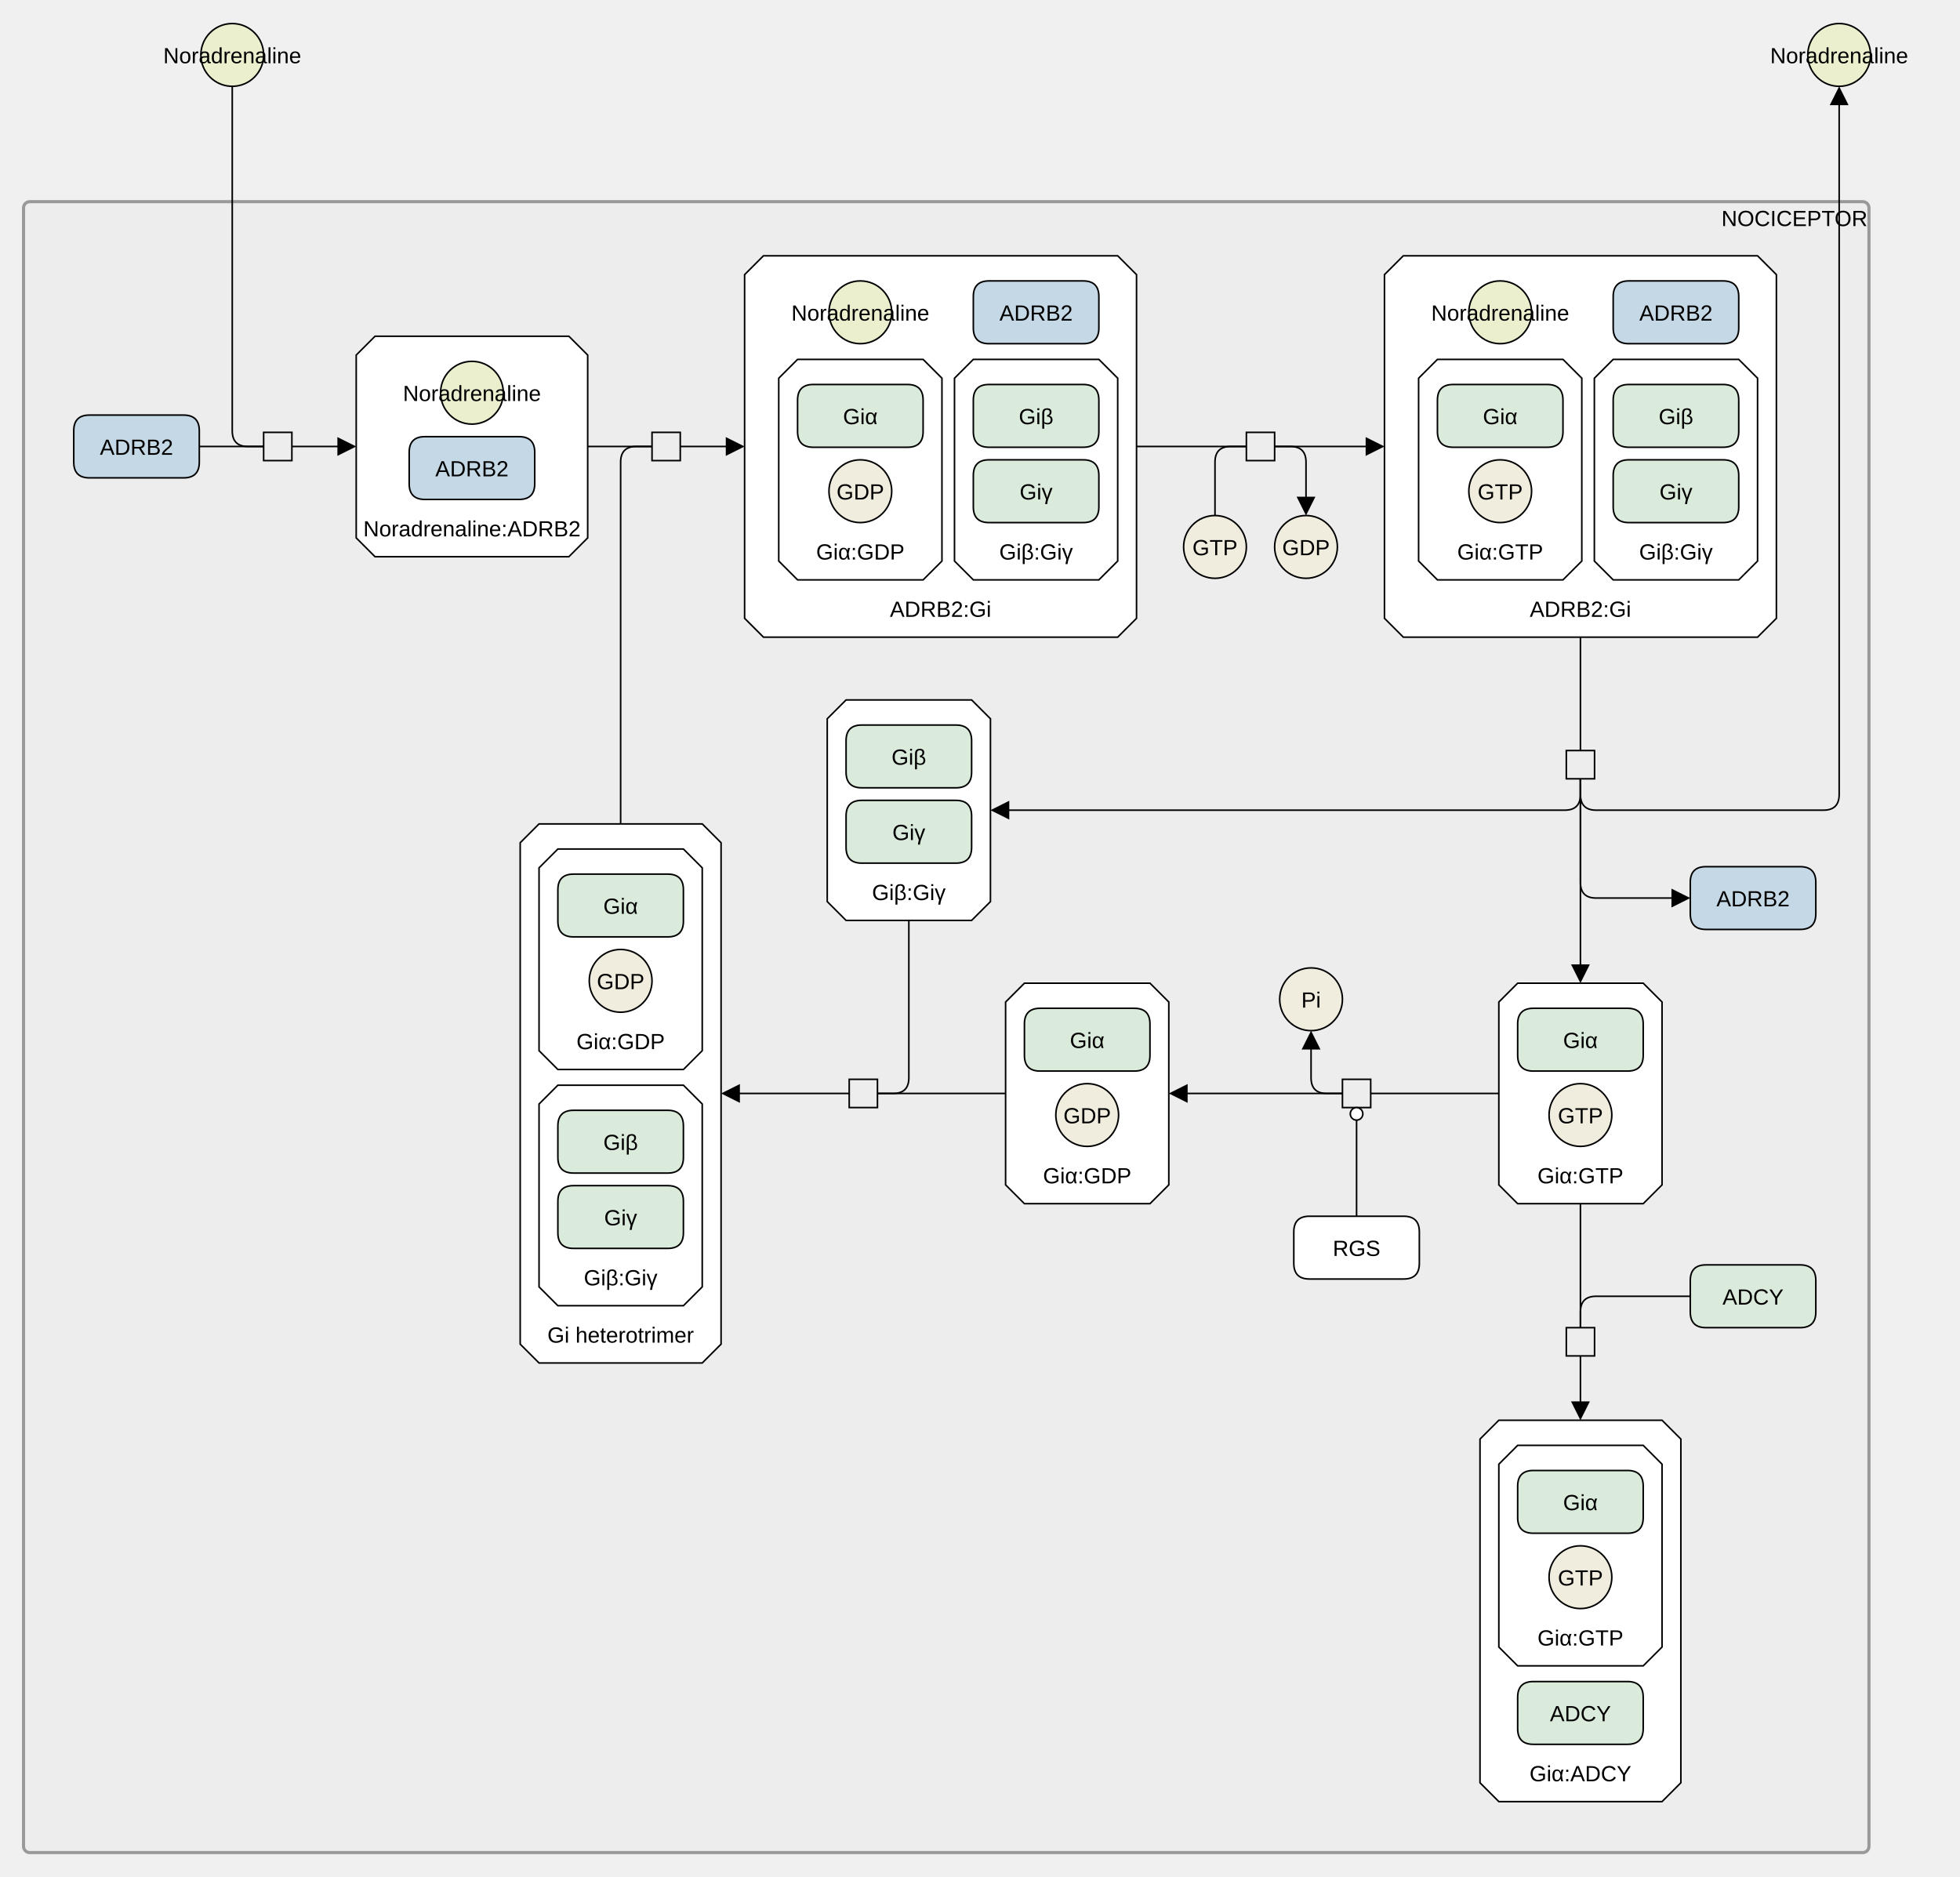
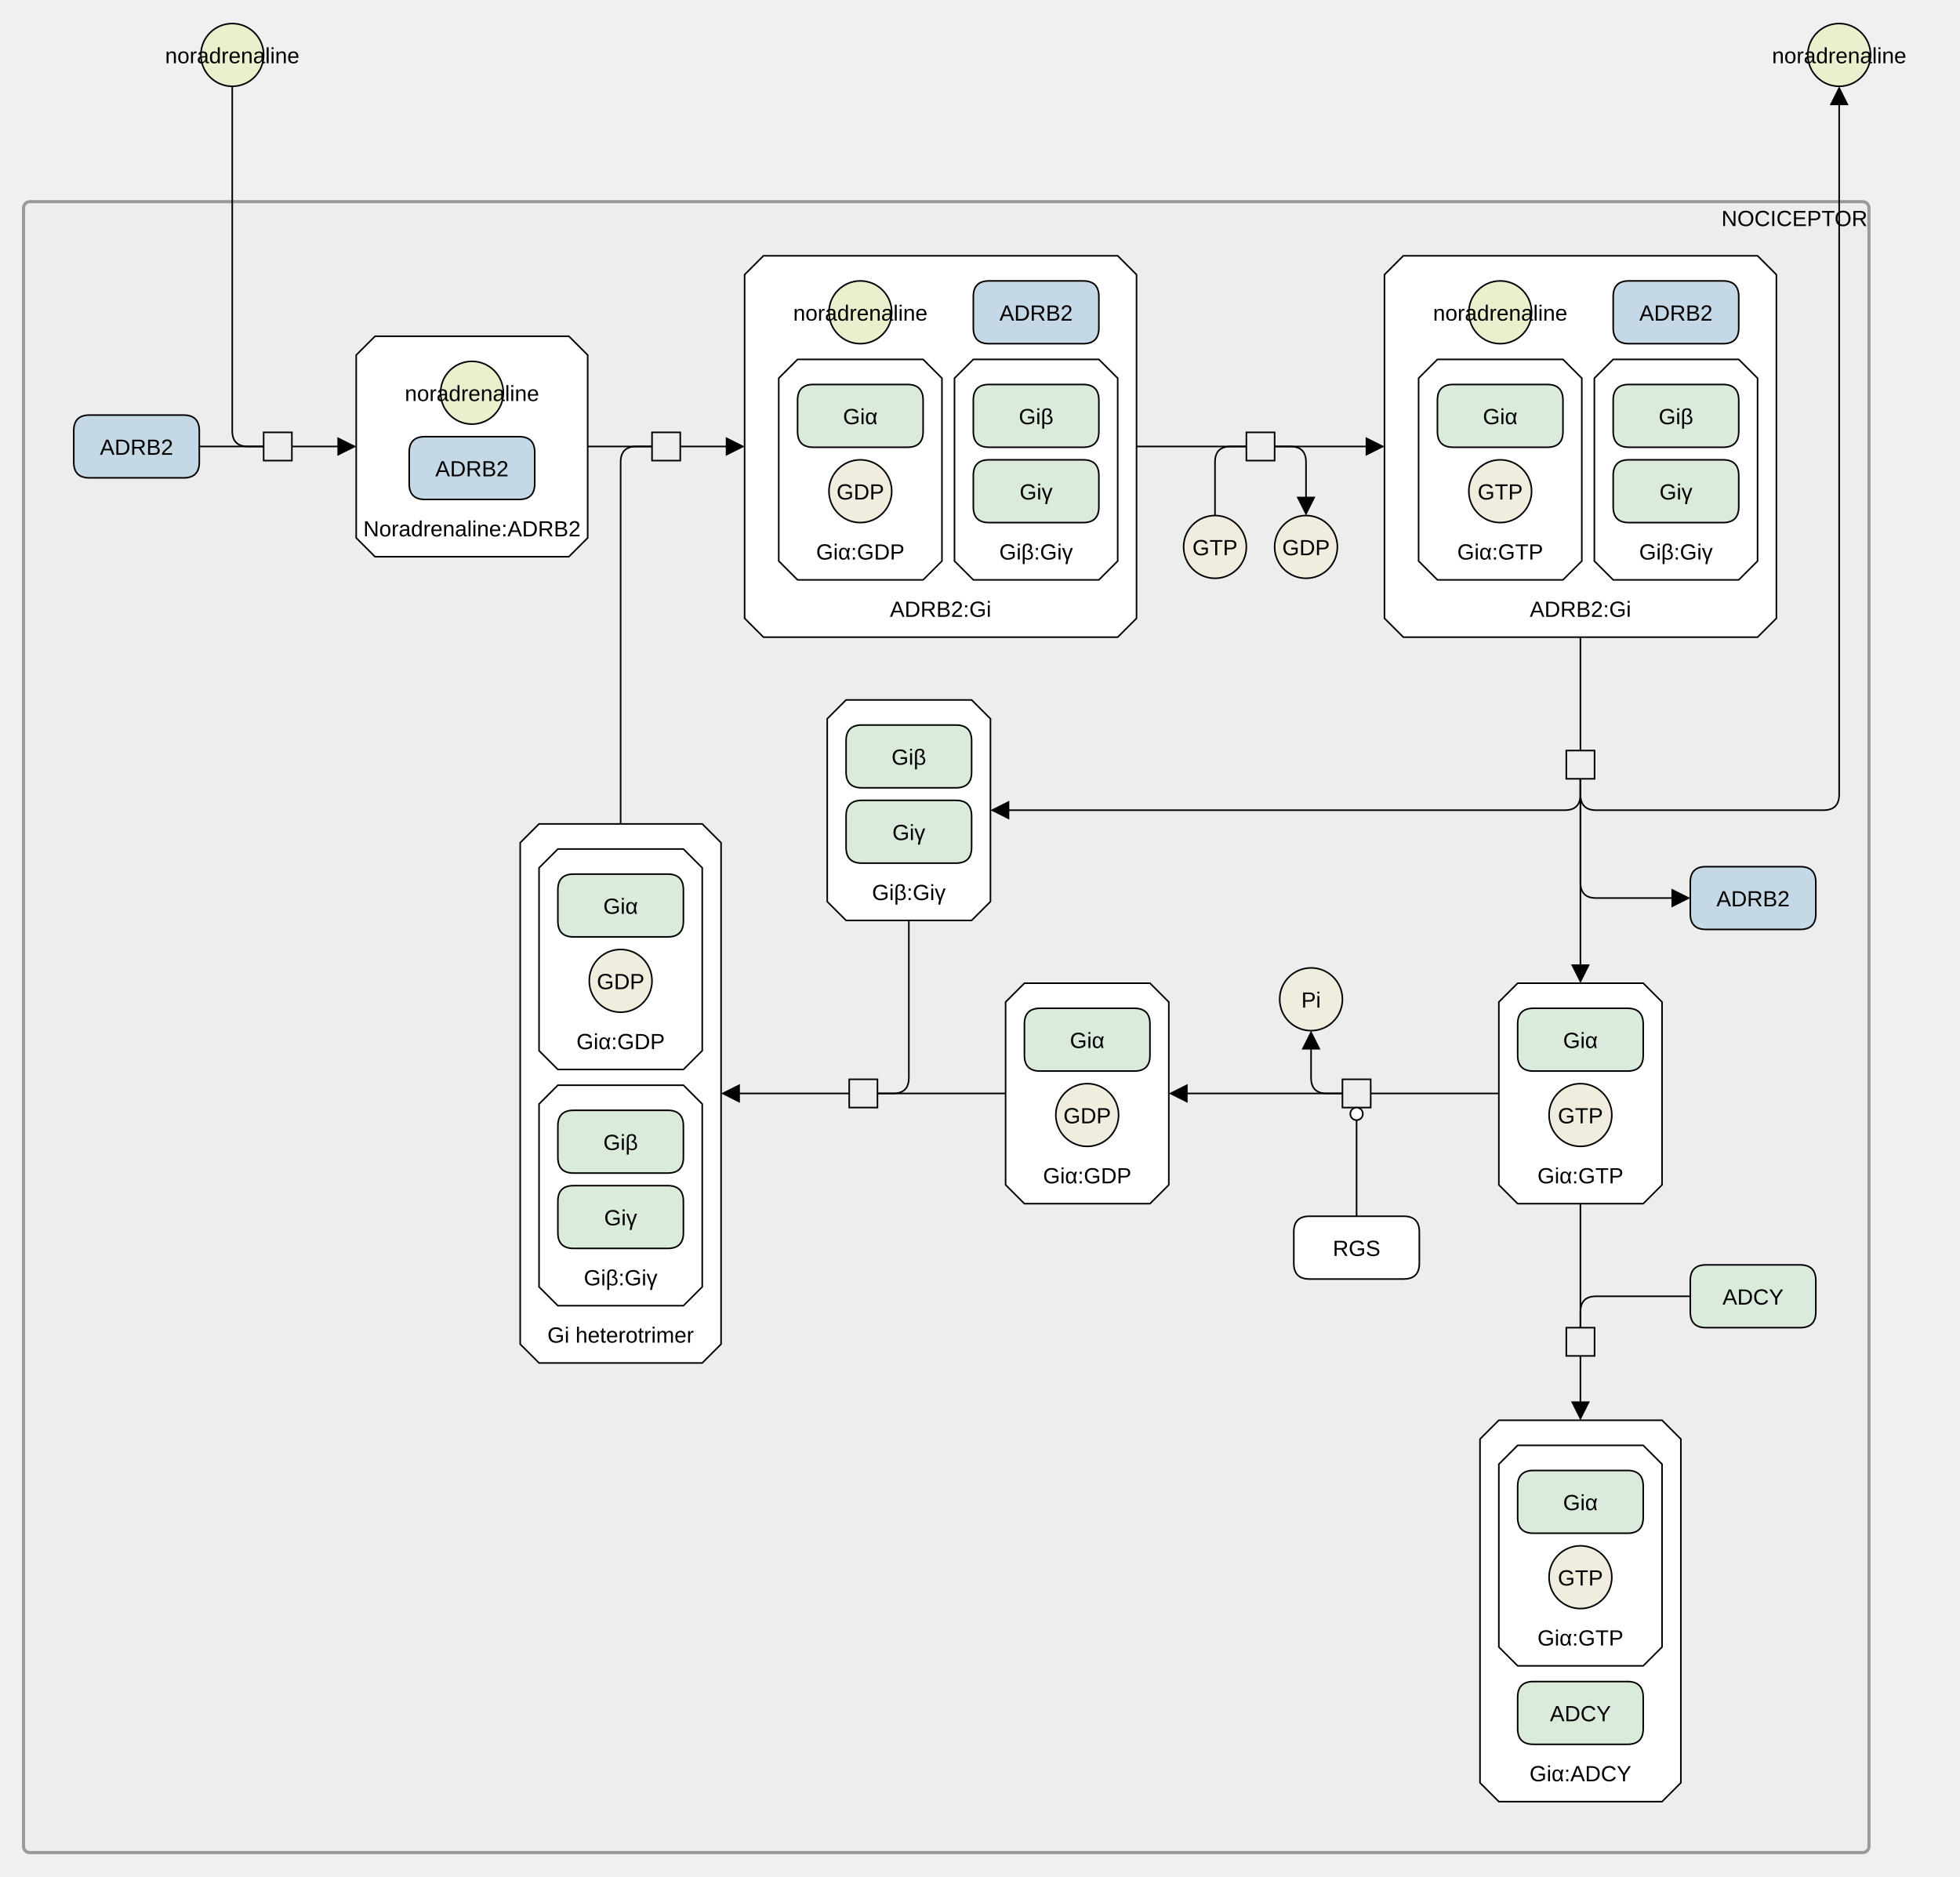
<svg xmlns="http://www.w3.org/2000/svg" width="1249" height="1196" viewBox="0 0 1249 1196" stroke-linecap="butt" stroke-miterlimit="10">
  <g transform="translate(-25,-25)">
    <path d="M40 157.5 C40 155.291 41.791 153.5 44 153.5 L1212 153.5 C1214.209 153.5 1216 155.291 1216 157.5 L1216 1201.5 C1216 1203.709 1214.209 1205.5 1212 1205.5 L44 1205.5 C41.791 1205.5 40 1203.709 40 1201.5 Z" fill="#999999" fill-opacity="0.031" stroke="none" />
    <path d="M40 157.5 C40 155.291 41.791 153.5 44 153.5 L1212 153.5 C1214.209 153.5 1216 155.291 1216 157.5 L1216 1201.5 C1216 1203.709 1214.209 1205.5 1212 1205.5 L44 1205.5 C41.791 1205.5 40 1203.709 40 1201.5 Z" fill="none" stroke="#999999" stroke-width="2" />
    <text x="1168.5" y="169.041" text-anchor="middle" font-family="'Dialog', Arial, Helvetica, sans-serif" font-size="14" fill="#000000" stroke="none" xml:space="preserve">NOCICEPTOR</text>
    <path d="M980.125 930 L1084.125 930 L1096.125 942 L1096.125 1161 L1084.125 1173 L980.125 1173 L968.125 1161 L968.125 942 Z" fill="#FFFFFF" stroke="none" />
    <path d="M980.125 930 L1084.125 930 L1096.125 942 L1096.125 1161 L1084.125 1173 L980.125 1173 L968.125 1161 L968.125 942 Z" fill="none" stroke="#000000" />
    <text x="1032.125" y="1160.041" text-anchor="middle" font-family="'Dialog', Arial, Helvetica, sans-serif" font-size="14" fill="#000000" stroke="none" xml:space="preserve">Giα:ADCY</text>
    <path d="M992.125 1106.5 Q992.125 1096.5 1002.125 1096.5 L1062.125 1096.5 Q1072.125 1096.5 1072.125 1106.5 L1072.125 1126.5 Q1072.125 1136.5 1062.125 1136.5 L1002.125 1136.5 Q992.125 1136.5 992.125 1126.5 Z" fill="#DBEBDB" stroke="none" />
    <path d="M992.125 1106.5 Q992.125 1096.5 1002.125 1096.5 L1062.125 1096.5 Q1072.125 1096.5 1072.125 1106.5 L1072.125 1126.5 Q1072.125 1136.5 1062.125 1136.5 L1002.125 1136.5 Q992.125 1136.5 992.125 1126.5 Z" fill="none" stroke="#000000" />
    <text x="1032.125" y="1121.791" text-anchor="middle" font-family="'Dialog', Arial, Helvetica, sans-serif" font-size="14" fill="#000000" stroke="none" xml:space="preserve">ADCY</text>
    <path d="M992.125 946 L1072.125 946 L1084.125 958 L1084.125 1074.5 L1072.125 1086.5 L992.125 1086.5 L980.125 1074.5 L980.125 958 Z" fill="#FFFFFF" stroke="none" />
    <path d="M992.125 946 L1072.125 946 L1084.125 958 L1084.125 1074.5 L1072.125 1086.5 L992.125 1086.5 L980.125 1074.5 L980.125 958 Z" fill="none" stroke="#000000" />
    <text x="1032.125" y="1073.541" text-anchor="middle" font-family="'Dialog', Arial, Helvetica, sans-serif" font-size="14" fill="#000000" stroke="none" xml:space="preserve">Giα:GTP</text>
    <path d="M992.125 972 Q992.125 962 1002.125 962 L1062.125 962 Q1072.125 962 1072.125 972 L1072.125 992 Q1072.125 1002 1062.125 1002 L1002.125 1002 Q992.125 1002 992.125 992 Z" fill="#DBEBDB" stroke="none" />
    <path d="M992.125 972 Q992.125 962 1002.125 962 L1062.125 962 Q1072.125 962 1072.125 972 L1072.125 992 Q1072.125 1002 1062.125 1002 L1002.125 1002 Q992.125 1002 992.125 992 Z" fill="none" stroke="#000000" />
    <text x="1032.125" y="987.291" text-anchor="middle" font-family="'Dialog', Arial, Helvetica, sans-serif" font-size="14" fill="#000000" stroke="none" xml:space="preserve">Giα</text>
    <path d="M1012.125 1030 C1012.125 1018.954 1021.079 1010 1032.125 1010 L1032.125 1010 C1043.171 1010 1052.125 1018.954 1052.125 1030 L1052.125 1030 C1052.125 1041.046 1043.171 1050 1032.125 1050 L1032.125 1050 C1021.079 1050 1012.125 1041.046 1012.125 1030 Z" fill="#F0EDDE" stroke="none" />
    <path d="M1012.125 1030 C1012.125 1018.954 1021.079 1010 1032.125 1010 L1032.125 1010 C1043.171 1010 1052.125 1018.954 1052.125 1030 L1052.125 1030 C1052.125 1041.046 1043.171 1050 1032.125 1050 L1032.125 1050 C1021.079 1050 1012.125 1041.046 1012.125 1030 Z" fill="none" stroke="#000000" />
    <text x="1032.125" y="1035.291" text-anchor="middle" font-family="'Dialog', Arial, Helvetica, sans-serif" font-size="14" fill="#000000" stroke="none" xml:space="preserve">GTP</text>
    <path d="M264 239.25 L387.5 239.25 L399.5 251.25 L399.5 367.75 L387.5 379.75 L264 379.75 L252 367.75 L252 251.25 Z" fill="#FFFFFF" stroke="none" />
    <path d="M264 239.25 L387.5 239.25 L399.5 251.25 L399.5 367.75 L387.5 379.75 L264 379.75 L252 367.75 L252 251.25 Z" fill="none" stroke="#000000" />
    <text x="325.75" y="366.791" text-anchor="middle" font-family="'Dialog', Arial, Helvetica, sans-serif" font-size="14" fill="#000000" stroke="none" xml:space="preserve">Noradrenaline:ADRB2</text>
    <path d="M305.75 275.25 C305.75 264.204 314.704 255.25 325.75 255.25 L325.75 255.25 C336.796 255.25 345.75 264.204 345.75 275.25 L345.75 275.25 C345.75 286.296 336.796 295.25 325.75 295.25 L325.75 295.25 C314.704 295.25 305.75 286.296 305.75 275.25 Z" fill="#EBEFCD" stroke="none" />
    <path d="M305.75 275.25 C305.75 264.204 314.704 255.25 325.75 255.25 L325.75 255.25 C336.796 255.25 345.75 264.204 345.75 275.25 L345.75 275.25 C345.75 286.296 336.796 295.25 325.75 295.25 L325.75 295.25 C314.704 295.25 305.75 286.296 305.75 275.25 Z" fill="none" stroke="#000000" />
-     <text x="325.75" y="280.541" text-anchor="middle" font-family="'Dialog', Arial, Helvetica, sans-serif" font-size="14" fill="#000000" stroke="none" xml:space="preserve">Noradrenaline</text>
+     <text x="325.75" y="280.541" text-anchor="middle" font-family="'Dialog', Arial, Helvetica, sans-serif" font-size="14" fill="#000000" stroke="none" xml:space="preserve">noradrenaline</text>
    <path d="M285.75 313.25 Q285.75 303.25 295.75 303.25 L355.75 303.25 Q365.75 303.25 365.75 313.25 L365.75 333.25 Q365.75 343.25 355.75 343.25 L295.75 343.25 Q285.75 343.25 285.75 333.25 Z" fill="#C5D8E5" stroke="none" />
    <path d="M285.75 313.25 Q285.75 303.25 295.75 303.25 L355.75 303.25 Q365.75 303.25 365.75 313.25 L365.75 333.25 Q365.75 343.25 355.75 343.25 L295.75 343.25 Q285.75 343.25 285.75 333.25 Z" fill="none" stroke="#000000" />
    <text x="325.75" y="328.541" text-anchor="middle" font-family="'Dialog', Arial, Helvetica, sans-serif" font-size="14" fill="#000000" stroke="none" xml:space="preserve">ADRB2</text>
    <path d="M368.5 550 L472.5 550 L484.5 562 L484.5 881.5 L472.5 893.5 L368.5 893.5 L356.5 881.5 L356.5 562 Z" fill="#FFFFFF" stroke="none" />
    <path d="M368.5 550 L472.5 550 L484.5 562 L484.5 881.5 L472.5 893.5 L368.5 893.5 L356.5 881.5 L356.5 562 Z" fill="none" stroke="#000000" />
    <text x="420.5" y="880.541" text-anchor="middle" font-family="'Dialog', Arial, Helvetica, sans-serif" font-size="14" fill="#000000" stroke="none" xml:space="preserve">Gi heterotrimer</text>
    <path d="M380.5 566 L460.5 566 L472.5 578 L472.5 694.5 L460.5 706.5 L380.5 706.5 L368.5 694.5 L368.5 578 Z" fill="#FFFFFF" stroke="none" />
    <path d="M380.5 566 L460.5 566 L472.5 578 L472.5 694.5 L460.5 706.5 L380.5 706.5 L368.5 694.5 L368.5 578 Z" fill="none" stroke="#000000" />
    <text x="420.5" y="693.541" text-anchor="middle" font-family="'Dialog', Arial, Helvetica, sans-serif" font-size="14" fill="#000000" stroke="none" xml:space="preserve">Giα:GDP</text>
    <path d="M380.5 592 Q380.5 582 390.5 582 L450.5 582 Q460.5 582 460.5 592 L460.5 612 Q460.5 622 450.5 622 L390.5 622 Q380.5 622 380.5 612 Z" fill="#DBEBDB" stroke="none" />
    <path d="M380.5 592 Q380.5 582 390.5 582 L450.5 582 Q460.5 582 460.5 592 L460.5 612 Q460.5 622 450.5 622 L390.5 622 Q380.5 622 380.5 612 Z" fill="none" stroke="#000000" />
    <text x="420.5" y="607.291" text-anchor="middle" font-family="'Dialog', Arial, Helvetica, sans-serif" font-size="14" fill="#000000" stroke="none" xml:space="preserve">Giα</text>
    <path d="M400.5 650 C400.5 638.954 409.454 630 420.5 630 L420.5 630 C431.546 630 440.5 638.954 440.5 650 L440.5 650 C440.5 661.046 431.546 670 420.5 670 L420.5 670 C409.454 670 400.5 661.046 400.5 650 Z" fill="#F0EDDE" stroke="none" />
    <path d="M400.5 650 C400.5 638.954 409.454 630 420.5 630 L420.5 630 C431.546 630 440.5 638.954 440.5 650 L440.5 650 C440.5 661.046 431.546 670 420.5 670 L420.5 670 C409.454 670 400.5 661.046 400.5 650 Z" fill="none" stroke="#000000" />
    <text x="420.5" y="655.291" text-anchor="middle" font-family="'Dialog', Arial, Helvetica, sans-serif" font-size="14" fill="#000000" stroke="none" xml:space="preserve">GDP</text>
    <path d="M380.5 716.5 L460.5 716.5 L472.5 728.5 L472.5 845 L460.5 857 L380.5 857 L368.5 845 L368.5 728.5 Z" fill="#FFFFFF" stroke="none" />
    <path d="M380.5 716.5 L460.5 716.5 L472.5 728.5 L472.5 845 L460.5 857 L380.5 857 L368.5 845 L368.5 728.5 Z" fill="none" stroke="#000000" />
    <text x="420.5" y="844.041" text-anchor="middle" font-family="'Dialog', Arial, Helvetica, sans-serif" font-size="14" fill="#000000" stroke="none" xml:space="preserve">Giβ:Giγ</text>
    <path d="M380.5 742.5 Q380.5 732.5 390.5 732.5 L450.5 732.5 Q460.5 732.5 460.5 742.5 L460.5 762.5 Q460.5 772.5 450.5 772.5 L390.5 772.5 Q380.5 772.5 380.5 762.5 Z" fill="#DBEBDB" stroke="none" />
    <path d="M380.5 742.5 Q380.5 732.5 390.5 732.5 L450.5 732.5 Q460.5 732.5 460.5 742.5 L460.5 762.5 Q460.5 772.5 450.5 772.5 L390.5 772.5 Q380.5 772.5 380.5 762.5 Z" fill="none" stroke="#000000" />
    <text x="420.5" y="757.791" text-anchor="middle" font-family="'Dialog', Arial, Helvetica, sans-serif" font-size="14" fill="#000000" stroke="none" xml:space="preserve">Giβ</text>
    <path d="M380.5 790.5 Q380.5 780.5 390.5 780.5 L450.5 780.5 Q460.5 780.5 460.5 790.5 L460.5 810.5 Q460.5 820.5 450.5 820.5 L390.5 820.5 Q380.5 820.5 380.5 810.5 Z" fill="#DBEBDB" stroke="none" />
    <path d="M380.5 790.5 Q380.5 780.5 390.5 780.5 L450.5 780.5 Q460.5 780.5 460.5 790.5 L460.5 810.5 Q460.5 820.5 450.5 820.5 L390.5 820.5 Q380.5 820.5 380.5 810.5 Z" fill="none" stroke="#000000" />
    <text x="420.5" y="805.791" text-anchor="middle" font-family="'Dialog', Arial, Helvetica, sans-serif" font-size="14" fill="#000000" stroke="none" xml:space="preserve">Giγ</text>
    <path d="M511.5 188 L737.25 188 L749.25 200 L749.25 419 L737.25 431 L511.5 431 L499.5 419 L499.5 200 Z" fill="#FFFFFF" stroke="none" />
    <path d="M511.5 188 L737.25 188 L749.25 200 L749.25 419 L737.25 431 L511.5 431 L499.5 419 L499.5 200 Z" fill="none" stroke="#000000" />
    <text x="624.375" y="418.041" text-anchor="middle" font-family="'Dialog', Arial, Helvetica, sans-serif" font-size="14" fill="#000000" stroke="none" xml:space="preserve">ADRB2:Gi</text>
    <path d="M533.25 254 L613.25 254 L625.25 266 L625.25 382.5 L613.25 394.5 L533.25 394.5 L521.25 382.5 L521.25 266 Z" fill="#FFFFFF" stroke="none" />
    <path d="M533.25 254 L613.25 254 L625.25 266 L625.25 382.5 L613.25 394.5 L533.25 394.5 L521.25 382.5 L521.25 266 Z" fill="none" stroke="#000000" />
    <text x="573.25" y="381.541" text-anchor="middle" font-family="'Dialog', Arial, Helvetica, sans-serif" font-size="14" fill="#000000" stroke="none" xml:space="preserve">Giα:GDP</text>
    <path d="M533.25 280 Q533.25 270 543.25 270 L603.25 270 Q613.25 270 613.25 280 L613.25 300 Q613.25 310 603.25 310 L543.25 310 Q533.25 310 533.25 300 Z" fill="#DBEBDB" stroke="none" />
    <path d="M533.25 280 Q533.25 270 543.25 270 L603.25 270 Q613.25 270 613.25 280 L613.25 300 Q613.25 310 603.25 310 L543.25 310 Q533.25 310 533.25 300 Z" fill="none" stroke="#000000" />
    <text x="573.25" y="295.291" text-anchor="middle" font-family="'Dialog', Arial, Helvetica, sans-serif" font-size="14" fill="#000000" stroke="none" xml:space="preserve">Giα</text>
    <path d="M553.25 338 C553.25 326.954 562.204 318 573.25 318 L573.25 318 C584.296 318 593.25 326.954 593.25 338 L593.25 338 C593.25 349.046 584.296 358 573.25 358 L573.25 358 C562.204 358 553.25 349.046 553.25 338 Z" fill="#F0EDDE" stroke="none" />
    <path d="M553.25 338 C553.25 326.954 562.204 318 573.25 318 L573.25 318 C584.296 318 593.25 326.954 593.25 338 L593.25 338 C593.25 349.046 584.296 358 573.25 358 L573.25 358 C562.204 358 553.25 349.046 553.25 338 Z" fill="none" stroke="#000000" />
    <text x="573.25" y="343.291" text-anchor="middle" font-family="'Dialog', Arial, Helvetica, sans-serif" font-size="14" fill="#000000" stroke="none" xml:space="preserve">GDP</text>
    <path d="M645.25 254 L725.25 254 L737.25 266 L737.25 382.5 L725.25 394.5 L645.25 394.5 L633.25 382.5 L633.25 266 Z" fill="#FFFFFF" stroke="none" />
    <path d="M645.25 254 L725.25 254 L737.25 266 L737.25 382.5 L725.25 394.5 L645.25 394.5 L633.25 382.5 L633.25 266 Z" fill="none" stroke="#000000" />
    <text x="685.25" y="381.541" text-anchor="middle" font-family="'Dialog', Arial, Helvetica, sans-serif" font-size="14" fill="#000000" stroke="none" xml:space="preserve">Giβ:Giγ</text>
    <path d="M645.25 280 Q645.25 270 655.25 270 L715.25 270 Q725.25 270 725.25 280 L725.25 300 Q725.25 310 715.25 310 L655.25 310 Q645.25 310 645.25 300 Z" fill="#DBEBDB" stroke="none" />
    <path d="M645.25 280 Q645.25 270 655.25 270 L715.25 270 Q725.25 270 725.25 280 L725.25 300 Q725.25 310 715.25 310 L655.25 310 Q645.25 310 645.25 300 Z" fill="none" stroke="#000000" />
    <text x="685.25" y="295.291" text-anchor="middle" font-family="'Dialog', Arial, Helvetica, sans-serif" font-size="14" fill="#000000" stroke="none" xml:space="preserve">Giβ</text>
    <path d="M645.25 328 Q645.25 318 655.25 318 L715.25 318 Q725.25 318 725.25 328 L725.25 348 Q725.25 358 715.25 358 L655.25 358 Q645.25 358 645.25 348 Z" fill="#DBEBDB" stroke="none" />
    <path d="M645.25 328 Q645.25 318 655.25 318 L715.25 318 Q725.25 318 725.25 328 L725.25 348 Q725.25 358 715.25 358 L655.25 358 Q645.25 358 645.25 348 Z" fill="none" stroke="#000000" />
    <text x="685.25" y="343.291" text-anchor="middle" font-family="'Dialog', Arial, Helvetica, sans-serif" font-size="14" fill="#000000" stroke="none" xml:space="preserve">Giγ</text>
    <path d="M553.25 224 C553.25 212.954 562.204 204 573.25 204 L573.25 204 C584.296 204 593.25 212.954 593.25 224 L593.25 224 C593.25 235.046 584.296 244 573.25 244 L573.25 244 C562.204 244 553.25 235.046 553.25 224 Z" fill="#EBEFCD" stroke="none" />
    <path d="M553.25 224 C553.25 212.954 562.204 204 573.25 204 L573.25 204 C584.296 204 593.25 212.954 593.25 224 L593.25 224 C593.25 235.046 584.296 244 573.25 244 L573.25 244 C562.204 244 553.25 235.046 553.25 224 Z" fill="none" stroke="#000000" />
-     <text x="573.25" y="229.291" text-anchor="middle" font-family="'Dialog', Arial, Helvetica, sans-serif" font-size="14" fill="#000000" stroke="none" xml:space="preserve">Noradrenaline</text>
+     <text x="573.25" y="229.291" text-anchor="middle" font-family="'Dialog', Arial, Helvetica, sans-serif" font-size="14" fill="#000000" stroke="none" xml:space="preserve">noradrenaline</text>
    <path d="M645.25 214 Q645.25 204 655.25 204 L715.25 204 Q725.25 204 725.25 214 L725.25 234 Q725.25 244 715.25 244 L655.25 244 Q645.25 244 645.25 234 Z" fill="#C5D8E5" stroke="none" />
    <path d="M645.25 214 Q645.25 204 655.25 204 L715.25 204 Q725.25 204 725.25 214 L725.25 234 Q725.25 244 715.25 244 L655.25 244 Q645.25 244 645.25 234 Z" fill="none" stroke="#000000" />
    <text x="685.25" y="229.291" text-anchor="middle" font-family="'Dialog', Arial, Helvetica, sans-serif" font-size="14" fill="#000000" stroke="none" xml:space="preserve">ADRB2</text>
    <path d="M919.25 188 L1145 188 L1157 200 L1157 419 L1145 431 L919.25 431 L907.25 419 L907.25 200 Z" fill="#FFFFFF" stroke="none" />
    <path d="M919.25 188 L1145 188 L1157 200 L1157 419 L1145 431 L919.25 431 L907.25 419 L907.25 200 Z" fill="none" stroke="#000000" />
    <text x="1032.125" y="418.041" text-anchor="middle" font-family="'Dialog', Arial, Helvetica, sans-serif" font-size="14" fill="#000000" stroke="none" xml:space="preserve">ADRB2:Gi</text>
    <path d="M1053 254 L1133 254 L1145 266 L1145 382.5 L1133 394.5 L1053 394.5 L1041 382.5 L1041 266 Z" fill="#FFFFFF" stroke="none" />
    <path d="M1053 254 L1133 254 L1145 266 L1145 382.5 L1133 394.5 L1053 394.5 L1041 382.5 L1041 266 Z" fill="none" stroke="#000000" />
    <text x="1093" y="381.541" text-anchor="middle" font-family="'Dialog', Arial, Helvetica, sans-serif" font-size="14" fill="#000000" stroke="none" xml:space="preserve">Giβ:Giγ</text>
    <path d="M1053 280 Q1053 270 1063 270 L1123 270 Q1133 270 1133 280 L1133 300 Q1133 310 1123 310 L1063 310 Q1053 310 1053 300 Z" fill="#DBEBDB" stroke="none" />
    <path d="M1053 280 Q1053 270 1063 270 L1123 270 Q1133 270 1133 280 L1133 300 Q1133 310 1123 310 L1063 310 Q1053 310 1053 300 Z" fill="none" stroke="#000000" />
    <text x="1093" y="295.291" text-anchor="middle" font-family="'Dialog', Arial, Helvetica, sans-serif" font-size="14" fill="#000000" stroke="none" xml:space="preserve">Giβ</text>
    <path d="M1053 328 Q1053 318 1063 318 L1123 318 Q1133 318 1133 328 L1133 348 Q1133 358 1123 358 L1063 358 Q1053 358 1053 348 Z" fill="#DBEBDB" stroke="none" />
    <path d="M1053 328 Q1053 318 1063 318 L1123 318 Q1133 318 1133 328 L1133 348 Q1133 358 1123 358 L1063 358 Q1053 358 1053 348 Z" fill="none" stroke="#000000" />
    <text x="1093" y="343.291" text-anchor="middle" font-family="'Dialog', Arial, Helvetica, sans-serif" font-size="14" fill="#000000" stroke="none" xml:space="preserve">Giγ</text>
    <path d="M941 254 L1021 254 L1033 266 L1033 382.5 L1021 394.5 L941 394.5 L929 382.5 L929 266 Z" fill="#FFFFFF" stroke="none" />
    <path d="M941 254 L1021 254 L1033 266 L1033 382.5 L1021 394.5 L941 394.5 L929 382.5 L929 266 Z" fill="none" stroke="#000000" />
    <text x="981" y="381.541" text-anchor="middle" font-family="'Dialog', Arial, Helvetica, sans-serif" font-size="14" fill="#000000" stroke="none" xml:space="preserve">Giα:GTP</text>
    <path d="M941 280 Q941 270 951 270 L1011 270 Q1021 270 1021 280 L1021 300 Q1021 310 1011 310 L951 310 Q941 310 941 300 Z" fill="#DBEBDB" stroke="none" />
    <path d="M941 280 Q941 270 951 270 L1011 270 Q1021 270 1021 280 L1021 300 Q1021 310 1011 310 L951 310 Q941 310 941 300 Z" fill="none" stroke="#000000" />
    <text x="981" y="295.291" text-anchor="middle" font-family="'Dialog', Arial, Helvetica, sans-serif" font-size="14" fill="#000000" stroke="none" xml:space="preserve">Giα</text>
    <path d="M961 338 C961 326.954 969.954 318 981 318 L981 318 C992.046 318 1001 326.954 1001 338 L1001 338 C1001 349.046 992.046 358 981 358 L981 358 C969.954 358 961 349.046 961 338 Z" fill="#F0EDDE" stroke="none" />
    <path d="M961 338 C961 326.954 969.954 318 981 318 L981 318 C992.046 318 1001 326.954 1001 338 L1001 338 C1001 349.046 992.046 358 981 358 L981 358 C969.954 358 961 349.046 961 338 Z" fill="none" stroke="#000000" />
    <text x="981" y="343.291" text-anchor="middle" font-family="'Dialog', Arial, Helvetica, sans-serif" font-size="14" fill="#000000" stroke="none" xml:space="preserve">GTP</text>
    <path d="M961 224 C961 212.954 969.954 204 981 204 L981 204 C992.046 204 1001 212.954 1001 224 L1001 224 C1001 235.046 992.046 244 981 244 L981 244 C969.954 244 961 235.046 961 224 Z" fill="#EBEFCD" stroke="none" />
    <path d="M961 224 C961 212.954 969.954 204 981 204 L981 204 C992.046 204 1001 212.954 1001 224 L1001 224 C1001 235.046 992.046 244 981 244 L981 244 C969.954 244 961 235.046 961 224 Z" fill="none" stroke="#000000" />
-     <text x="981" y="229.291" text-anchor="middle" font-family="'Dialog', Arial, Helvetica, sans-serif" font-size="14" fill="#000000" stroke="none" xml:space="preserve">Noradrenaline</text>
+     <text x="981" y="229.291" text-anchor="middle" font-family="'Dialog', Arial, Helvetica, sans-serif" font-size="14" fill="#000000" stroke="none" xml:space="preserve">noradrenaline</text>
    <path d="M1053 214 Q1053 204 1063 204 L1123 204 Q1133 204 1133 214 L1133 234 Q1133 244 1123 244 L1063 244 Q1053 244 1053 234 Z" fill="#C5D8E5" stroke="none" />
    <path d="M1053 214 Q1053 204 1063 204 L1123 204 Q1133 204 1133 214 L1133 234 Q1133 244 1123 244 L1063 244 Q1053 244 1053 234 Z" fill="none" stroke="#000000" />
    <text x="1093" y="229.291" text-anchor="middle" font-family="'Dialog', Arial, Helvetica, sans-serif" font-size="14" fill="#000000" stroke="none" xml:space="preserve">ADRB2</text>
    <path d="M564.156 471 L644.156 471 L656.156 483 L656.156 599.5 L644.156 611.5 L564.156 611.5 L552.156 599.5 L552.156 483 Z" fill="#FFFFFF" stroke="none" />
    <path d="M564.156 471 L644.156 471 L656.156 483 L656.156 599.5 L644.156 611.5 L564.156 611.5 L552.156 599.5 L552.156 483 Z" fill="none" stroke="#000000" />
    <text x="604.156" y="598.541" text-anchor="middle" font-family="'Dialog', Arial, Helvetica, sans-serif" font-size="14" fill="#000000" stroke="none" xml:space="preserve">Giβ:Giγ</text>
    <path d="M564.156 497 Q564.156 487 574.156 487 L634.156 487 Q644.156 487 644.156 497 L644.156 517 Q644.156 527 634.156 527 L574.156 527 Q564.156 527 564.156 517 Z" fill="#DBEBDB" stroke="none" />
    <path d="M564.156 497 Q564.156 487 574.156 487 L634.156 487 Q644.156 487 644.156 497 L644.156 517 Q644.156 527 634.156 527 L574.156 527 Q564.156 527 564.156 517 Z" fill="none" stroke="#000000" />
    <text x="604.156" y="512.291" text-anchor="middle" font-family="'Dialog', Arial, Helvetica, sans-serif" font-size="14" fill="#000000" stroke="none" xml:space="preserve">Giβ</text>
    <path d="M564.156 545 Q564.156 535 574.156 535 L634.156 535 Q644.156 535 644.156 545 L644.156 565 Q644.156 575 634.156 575 L574.156 575 Q564.156 575 564.156 565 Z" fill="#DBEBDB" stroke="none" />
    <path d="M564.156 545 Q564.156 535 574.156 535 L634.156 535 Q644.156 535 644.156 545 L644.156 565 Q644.156 575 634.156 575 L574.156 575 Q564.156 575 564.156 565 Z" fill="none" stroke="#000000" />
    <text x="604.156" y="560.291" text-anchor="middle" font-family="'Dialog', Arial, Helvetica, sans-serif" font-size="14" fill="#000000" stroke="none" xml:space="preserve">Giγ</text>
    <path d="M837.25 373.5 C837.25 362.454 846.204 353.5 857.25 353.5 L857.25 353.5 C868.296 353.5 877.25 362.454 877.25 373.5 L877.25 373.5 C877.25 384.546 868.296 393.5 857.25 393.5 L857.25 393.5 C846.204 393.5 837.25 384.546 837.25 373.5 Z" fill="#F0EDDE" stroke="none" />
    <path d="M837.25 373.5 C837.25 362.454 846.204 353.5 857.25 353.5 L857.25 353.5 C868.296 353.5 877.25 362.454 877.25 373.5 L877.25 373.5 C877.25 384.546 868.296 393.5 857.25 393.5 L857.25 393.5 C846.204 393.5 837.25 384.546 837.25 373.5 Z" fill="none" stroke="#000000" />
    <text x="857.25" y="378.791" text-anchor="middle" font-family="'Dialog', Arial, Helvetica, sans-serif" font-size="14" fill="#000000" stroke="none" xml:space="preserve">GDP</text>
    <path d="M779.25 373.5 C779.25 362.454 788.204 353.5 799.25 353.5 L799.25 353.5 C810.296 353.5 819.25 362.454 819.25 373.5 L819.25 373.5 C819.25 384.546 810.296 393.5 799.25 393.5 L799.25 393.5 C788.204 393.5 779.25 384.546 779.25 373.5 Z" fill="#F0EDDE" stroke="none" />
    <path d="M779.25 373.5 C779.25 362.454 788.204 353.5 799.25 353.5 L799.25 353.5 C810.296 353.5 819.25 362.454 819.25 373.5 L819.25 373.5 C819.25 384.546 810.296 393.5 799.25 393.5 L799.25 393.5 C788.204 393.5 779.25 384.546 779.25 373.5 Z" fill="none" stroke="#000000" />
    <text x="799.25" y="378.791" text-anchor="middle" font-family="'Dialog', Arial, Helvetica, sans-serif" font-size="14" fill="#000000" stroke="none" xml:space="preserve">GTP</text>
    <path d="M840.469 661.75 C840.469 650.704 849.423 641.75 860.469 641.75 L860.469 641.75 C871.515 641.75 880.469 650.704 880.469 661.75 L880.469 661.75 C880.469 672.796 871.515 681.75 860.469 681.75 L860.469 681.75 C849.423 681.75 840.469 672.796 840.469 661.75 Z" fill="#F0EDDE" stroke="none" />
    <path d="M840.469 661.75 C840.469 650.704 849.423 641.75 860.469 641.75 L860.469 641.75 C871.515 641.75 880.469 650.704 880.469 661.75 L880.469 661.75 C880.469 672.796 871.515 681.75 860.469 681.75 L860.469 681.75 C849.423 681.75 840.469 672.796 840.469 661.75 Z" fill="none" stroke="#000000" />
    <text x="860.469" y="667.041" text-anchor="middle" font-family="'Dialog', Arial, Helvetica, sans-serif" font-size="14" fill="#000000" stroke="none" xml:space="preserve">Pi</text>
    <path d="M992.125 651.5 L1072.125 651.5 L1084.125 663.5 L1084.125 780 L1072.125 792 L992.125 792 L980.125 780 L980.125 663.5 Z" fill="#FFFFFF" stroke="none" />
    <path d="M992.125 651.5 L1072.125 651.5 L1084.125 663.5 L1084.125 780 L1072.125 792 L992.125 792 L980.125 780 L980.125 663.5 Z" fill="none" stroke="#000000" />
    <text x="1032.125" y="779.041" text-anchor="middle" font-family="'Dialog', Arial, Helvetica, sans-serif" font-size="14" fill="#000000" stroke="none" xml:space="preserve">Giα:GTP</text>
    <path d="M992.125 677.5 Q992.125 667.5 1002.125 667.5 L1062.125 667.5 Q1072.125 667.5 1072.125 677.5 L1072.125 697.5 Q1072.125 707.5 1062.125 707.5 L1002.125 707.5 Q992.125 707.5 992.125 697.5 Z" fill="#DBEBDB" stroke="none" />
    <path d="M992.125 677.5 Q992.125 667.5 1002.125 667.5 L1062.125 667.5 Q1072.125 667.5 1072.125 677.5 L1072.125 697.5 Q1072.125 707.5 1062.125 707.5 L1002.125 707.5 Q992.125 707.5 992.125 697.5 Z" fill="none" stroke="#000000" />
    <text x="1032.125" y="692.791" text-anchor="middle" font-family="'Dialog', Arial, Helvetica, sans-serif" font-size="14" fill="#000000" stroke="none" xml:space="preserve">Giα</text>
    <path d="M1012.125 735.5 C1012.125 724.454 1021.079 715.5 1032.125 715.5 L1032.125 715.5 C1043.171 715.5 1052.125 724.454 1052.125 735.5 L1052.125 735.5 C1052.125 746.546 1043.171 755.5 1032.125 755.5 L1032.125 755.5 C1021.079 755.5 1012.125 746.546 1012.125 735.5 Z" fill="#F0EDDE" stroke="none" />
    <path d="M1012.125 735.5 C1012.125 724.454 1021.079 715.5 1032.125 715.5 L1032.125 715.5 C1043.171 715.5 1052.125 724.454 1052.125 735.5 L1052.125 735.5 C1052.125 746.546 1043.171 755.5 1032.125 755.5 L1032.125 755.5 C1021.079 755.5 1012.125 746.546 1012.125 735.5 Z" fill="none" stroke="#000000" />
    <text x="1032.125" y="740.791" text-anchor="middle" font-family="'Dialog', Arial, Helvetica, sans-serif" font-size="14" fill="#000000" stroke="none" xml:space="preserve">GTP</text>
    <path d="M677.812 651.5 L757.812 651.5 L769.812 663.5 L769.812 780 L757.812 792 L677.812 792 L665.812 780 L665.812 663.5 Z" fill="#FFFFFF" stroke="none" />
    <path d="M677.812 651.5 L757.812 651.5 L769.812 663.5 L769.812 780 L757.812 792 L677.812 792 L665.812 780 L665.812 663.5 Z" fill="none" stroke="#000000" />
    <text x="717.812" y="779.041" text-anchor="middle" font-family="'Dialog', Arial, Helvetica, sans-serif" font-size="14" fill="#000000" stroke="none" xml:space="preserve">Giα:GDP</text>
    <path d="M677.812 677.5 Q677.812 667.5 687.812 667.5 L747.812 667.5 Q757.812 667.5 757.812 677.5 L757.812 697.5 Q757.812 707.5 747.812 707.5 L687.812 707.5 Q677.812 707.5 677.812 697.5 Z" fill="#DBEBDB" stroke="none" />
    <path d="M677.812 677.5 Q677.812 667.5 687.812 667.5 L747.812 667.5 Q757.812 667.5 757.812 677.5 L757.812 697.5 Q757.812 707.5 747.812 707.5 L687.812 707.5 Q677.812 707.5 677.812 697.5 Z" fill="none" stroke="#000000" />
    <text x="717.812" y="692.791" text-anchor="middle" font-family="'Dialog', Arial, Helvetica, sans-serif" font-size="14" fill="#000000" stroke="none" xml:space="preserve">Giα</text>
    <path d="M697.812 735.5 C697.812 724.454 706.766 715.5 717.812 715.5 L717.812 715.5 C728.859 715.5 737.812 724.454 737.812 735.5 L737.812 735.5 C737.812 746.546 728.859 755.5 717.812 755.5 L717.812 755.5 C706.766 755.5 697.812 746.546 697.812 735.5 Z" fill="#F0EDDE" stroke="none" />
    <path d="M697.812 735.5 C697.812 724.454 706.766 715.5 717.812 715.5 L717.812 715.5 C728.859 715.5 737.812 724.454 737.812 735.5 L737.812 735.5 C737.812 746.546 728.859 755.5 717.812 755.5 L717.812 755.5 C706.766 755.5 697.812 746.546 697.812 735.5 Z" fill="none" stroke="#000000" />
    <text x="717.812" y="740.791" text-anchor="middle" font-family="'Dialog', Arial, Helvetica, sans-serif" font-size="14" fill="#000000" stroke="none" xml:space="preserve">GDP</text>
    <path d="M1102.125 841 Q1102.125 831 1112.125 831 L1172.125 831 Q1182.125 831 1182.125 841 L1182.125 861 Q1182.125 871 1172.125 871 L1112.125 871 Q1102.125 871 1102.125 861 Z" fill="#DBEBDB" stroke="none" />
    <path d="M1102.125 841 Q1102.125 831 1112.125 831 L1172.125 831 Q1182.125 831 1182.125 841 L1182.125 861 Q1182.125 871 1172.125 871 L1112.125 871 Q1102.125 871 1102.125 861 Z" fill="none" stroke="#000000" />
    <text x="1142.125" y="856.291" text-anchor="middle" font-family="'Dialog', Arial, Helvetica, sans-serif" font-size="14" fill="#000000" stroke="none" xml:space="preserve">ADCY</text>
    <path d="M849.469 810 Q849.469 800 859.469 800 L919.469 800 Q929.469 800 929.469 810 L929.469 830 Q929.469 840 919.469 840 L859.469 840 Q849.469 840 849.469 830 Z" fill="#FFFFFF" stroke="none" />
    <path d="M849.469 810 Q849.469 800 859.469 800 L919.469 800 Q929.469 800 929.469 810 L929.469 830 Q929.469 840 919.469 840 L859.469 840 Q849.469 840 849.469 830 Z" fill="none" stroke="#000000" />
    <text x="889.469" y="825.291" text-anchor="middle" font-family="'Dialog', Arial, Helvetica, sans-serif" font-size="14" fill="#000000" stroke="none" xml:space="preserve">RGS</text>
    <path d="M1102.125 587.25 Q1102.125 577.25 1112.125 577.25 L1172.125 577.25 Q1182.125 577.25 1182.125 587.25 L1182.125 607.25 Q1182.125 617.25 1172.125 617.25 L1112.125 617.25 Q1102.125 617.25 1102.125 607.25 Z" fill="#C5D8E5" stroke="none" />
    <path d="M1102.125 587.25 Q1102.125 577.25 1112.125 577.25 L1172.125 577.25 Q1182.125 577.25 1182.125 587.25 L1182.125 607.25 Q1182.125 617.25 1172.125 617.25 L1112.125 617.25 Q1102.125 617.25 1102.125 607.25 Z" fill="none" stroke="#000000" />
    <text x="1142.125" y="602.541" text-anchor="middle" font-family="'Dialog', Arial, Helvetica, sans-serif" font-size="14" fill="#000000" stroke="none" xml:space="preserve">ADRB2</text>
    <path d="M193 300.5 L211 300.5 L211 318.5 L193 318.5 Z" fill="none" stroke="#000000" />
    <path d="M819.25 300.5 L837.25 300.5 L837.25 318.5 L819.25 318.5 Z" fill="none" stroke="#000000" />
    <path d="M1023.125 503.25 L1041.125 503.25 L1041.125 521.25 L1023.125 521.25 Z" fill="none" stroke="#000000" />
    <path d="M880.469 712.75 L898.469 712.75 L898.469 730.75 L880.469 730.75 Z" fill="none" stroke="#000000" />
    <path d="M566.156 712.75 L584.156 712.75 L584.156 730.75 L566.156 730.75 Z" fill="none" stroke="#000000" />
    <path d="M1023.125 871 L1041.125 871 L1041.125 889 L1023.125 889 Z" fill="none" stroke="#000000" />
    <path d="M440.5 300.5 L458.5 300.5 L458.5 318.5 L440.5 318.5 Z" fill="none" stroke="#000000" />
    <path d="M72 299.5 Q72 289.5 82 289.5 L142 289.5 Q152 289.5 152 299.5 L152 319.5 Q152 329.5 142 329.5 L82 329.5 Q72 329.5 72 319.5 Z" fill="#C5D8E5" stroke="none" />
    <path d="M72 299.5 Q72 289.5 82 289.5 L142 289.5 Q152 289.5 152 299.5 L152 319.5 Q152 329.5 142 329.5 L82 329.5 Q72 329.5 72 319.5 Z" fill="none" stroke="#000000" />
    <text x="112" y="314.791" text-anchor="middle" font-family="'Dialog', Arial, Helvetica, sans-serif" font-size="14" fill="#000000" stroke="none" xml:space="preserve">ADRB2</text>
    <path d="M153 60 C153 48.954 161.954 40 173 40 L173 40 C184.046 40 193 48.954 193 60 L193 60 C193 71.046 184.046 80 173 80 L173 80 C161.954 80 153 71.046 153 60 Z" fill="#EBEFCD" stroke="none" />
    <path d="M153 60 C153 48.954 161.954 40 173 40 L173 40 C184.046 40 193 48.954 193 60 L193 60 C193 71.046 184.046 80 173 80 L173 80 C161.954 80 153 71.046 153 60 Z" fill="none" stroke="#000000" />
-     <text x="173" y="65.291" text-anchor="middle" font-family="'Dialog', Arial, Helvetica, sans-serif" font-size="14" fill="#000000" stroke="none" xml:space="preserve">Noradrenaline</text>
+     <text x="173" y="65.291" text-anchor="middle" font-family="'Dialog', Arial, Helvetica, sans-serif" font-size="14" fill="#000000" stroke="none" xml:space="preserve">noradrenaline</text>
    <path d="M1177 60 C1177 48.954 1185.954 40 1197 40 L1197 40 C1208.046 40 1217 48.954 1217 60 L1217 60 C1217 71.046 1208.046 80 1197 80 L1197 80 C1185.954 80 1177 71.046 1177 60 Z" fill="#EBEFCD" stroke="none" />
    <path d="M1177 60 C1177 48.954 1185.954 40 1197 40 L1197 40 C1208.046 40 1217 48.954 1217 60 L1217 60 C1217 71.046 1208.046 80 1197 80 L1197 80 C1185.954 80 1177 71.046 1177 60 Z" fill="none" stroke="#000000" />
-     <text x="1197" y="65.291" text-anchor="middle" font-family="'Dialog', Arial, Helvetica, sans-serif" font-size="14" fill="#000000" stroke="none" xml:space="preserve">Noradrenaline</text>
+     <text x="1197" y="65.291" text-anchor="middle" font-family="'Dialog', Arial, Helvetica, sans-serif" font-size="14" fill="#000000" stroke="none" xml:space="preserve">noradrenaline</text>
    <path d="M152 309.5 L193 309.5" fill="none" stroke="#000000" />
    <path d="M211 309.5 L241 309.5" fill="none" stroke="#000000" />
    <path d="M252 309.5 L240 315.5 L240 303.5 Z" fill="#000000" stroke="none" />
    <path d="M173 80 L173 299.5 Q173 309.5 183 309.5 L193 309.5" fill="none" stroke="#000000" />
    <path d="M749.25 309.5 L819.25 309.5" fill="none" stroke="#000000" />
    <path d="M837.25 309.5 L896.25 309.5" fill="none" stroke="#000000" />
    <path d="M907.25 309.5 L895.25 315.5 L895.25 303.5 Z" fill="#000000" stroke="none" />
    <path d="M799.25 353.5 L799.25 319.5 Q799.25 309.5 809.25 309.5 L819.25 309.5" fill="none" stroke="#000000" />
    <path d="M837.25 309.5 L847.25 309.5 Q857.25 309.5 857.25 319.5 L857.25 342.5" fill="none" stroke="#000000" />
    <path d="M857.25 353.5 L851.25 341.5 L863.25 341.5 Z" fill="#000000" stroke="none" />
    <path d="M1032.125 431 L1032.125 503.25" fill="none" stroke="#000000" />
    <path d="M1032.125 521.25 L1032.125 640.5" fill="none" stroke="#000000" />
    <path d="M1032.125 651.5 L1026.125 639.5 L1038.125 639.5 Z" fill="#000000" stroke="none" />
    <path d="M1032.125 521.25 L1032.125 531.25 Q1032.125 541.25 1022.125 541.25 L667.156 541.25" fill="none" stroke="#000000" />
    <path d="M656.156 541.25 L668.156 535.25 L668.156 547.25 Z" fill="#000000" stroke="none" />
    <path d="M1032.125 521.25 L1032.125 531.25 Q1032.125 541.25 1042.125 541.25 L1187 541.25 Q1197 541.25 1197 531.25 L1197 91" fill="none" stroke="#000000" />
    <path d="M1197 80 L1203 92 L1191 92 Z" fill="#000000" stroke="none" />
    <path d="M1032.125 521.25 L1032.125 587.25 Q1032.125 597.25 1042.125 597.25 L1091.125 597.25" fill="none" stroke="#000000" />
    <path d="M1102.125 597.25 L1090.125 603.25 L1090.125 591.25 Z" fill="#000000" stroke="none" />
    <path d="M980.125 721.75 L898.469 721.75" fill="none" stroke="#000000" />
    <path d="M880.469 721.75 L780.812 721.75" fill="none" stroke="#000000" />
    <path d="M769.812 721.75 L781.812 715.75 L781.812 727.75 Z" fill="#000000" stroke="none" />
    <path d="M880.469 721.75 L870.469 721.75 Q860.469 721.75 860.469 711.75 L860.469 692.75" fill="none" stroke="#000000" />
    <path d="M860.469 681.75 L866.469 693.75 L854.469 693.75 Z" fill="#000000" stroke="none" />
    <path d="M889.469 800 L889.469 738.75" fill="none" stroke="#000000" />
    <circle cx="889.469" cy="734.75" r="4" fill="white" stroke="#000000" />
    <path d="M665.812 721.75 L584.156 721.75" fill="none" stroke="#000000" />
    <path d="M566.156 721.75 L495.5 721.75" fill="none" stroke="#000000" />
    <path d="M484.5 721.75 L496.5 715.75 L496.5 727.75 Z" fill="#000000" stroke="none" />
    <path d="M604.156 611.5 L604.156 711.75 Q604.156 721.75 594.156 721.75 L584.156 721.75" fill="none" stroke="#000000" />
    <path d="M1032.125 792 L1032.125 871" fill="none" stroke="#000000" />
    <path d="M1032.125 889 L1032.125 919" fill="none" stroke="#000000" />
    <path d="M1032.125 930 L1026.125 918 L1038.125 918 Z" fill="#000000" stroke="none" />
    <path d="M1102.125 851 L1042.125 851 Q1032.125 851 1032.125 861 L1032.125 871" fill="none" stroke="#000000" />
    <path d="M399.5 309.5 L440.5 309.5" fill="none" stroke="#000000" />
    <path d="M458.5 309.5 L488.5 309.5" fill="none" stroke="#000000" />
    <path d="M499.5 309.5 L487.5 315.5 L487.5 303.5 Z" fill="#000000" stroke="none" />
    <path d="M420.5 550 L420.5 319.5 Q420.5 309.5 430.5 309.5 L440.5 309.5" fill="none" stroke="#000000" />
  </g>
</svg>
